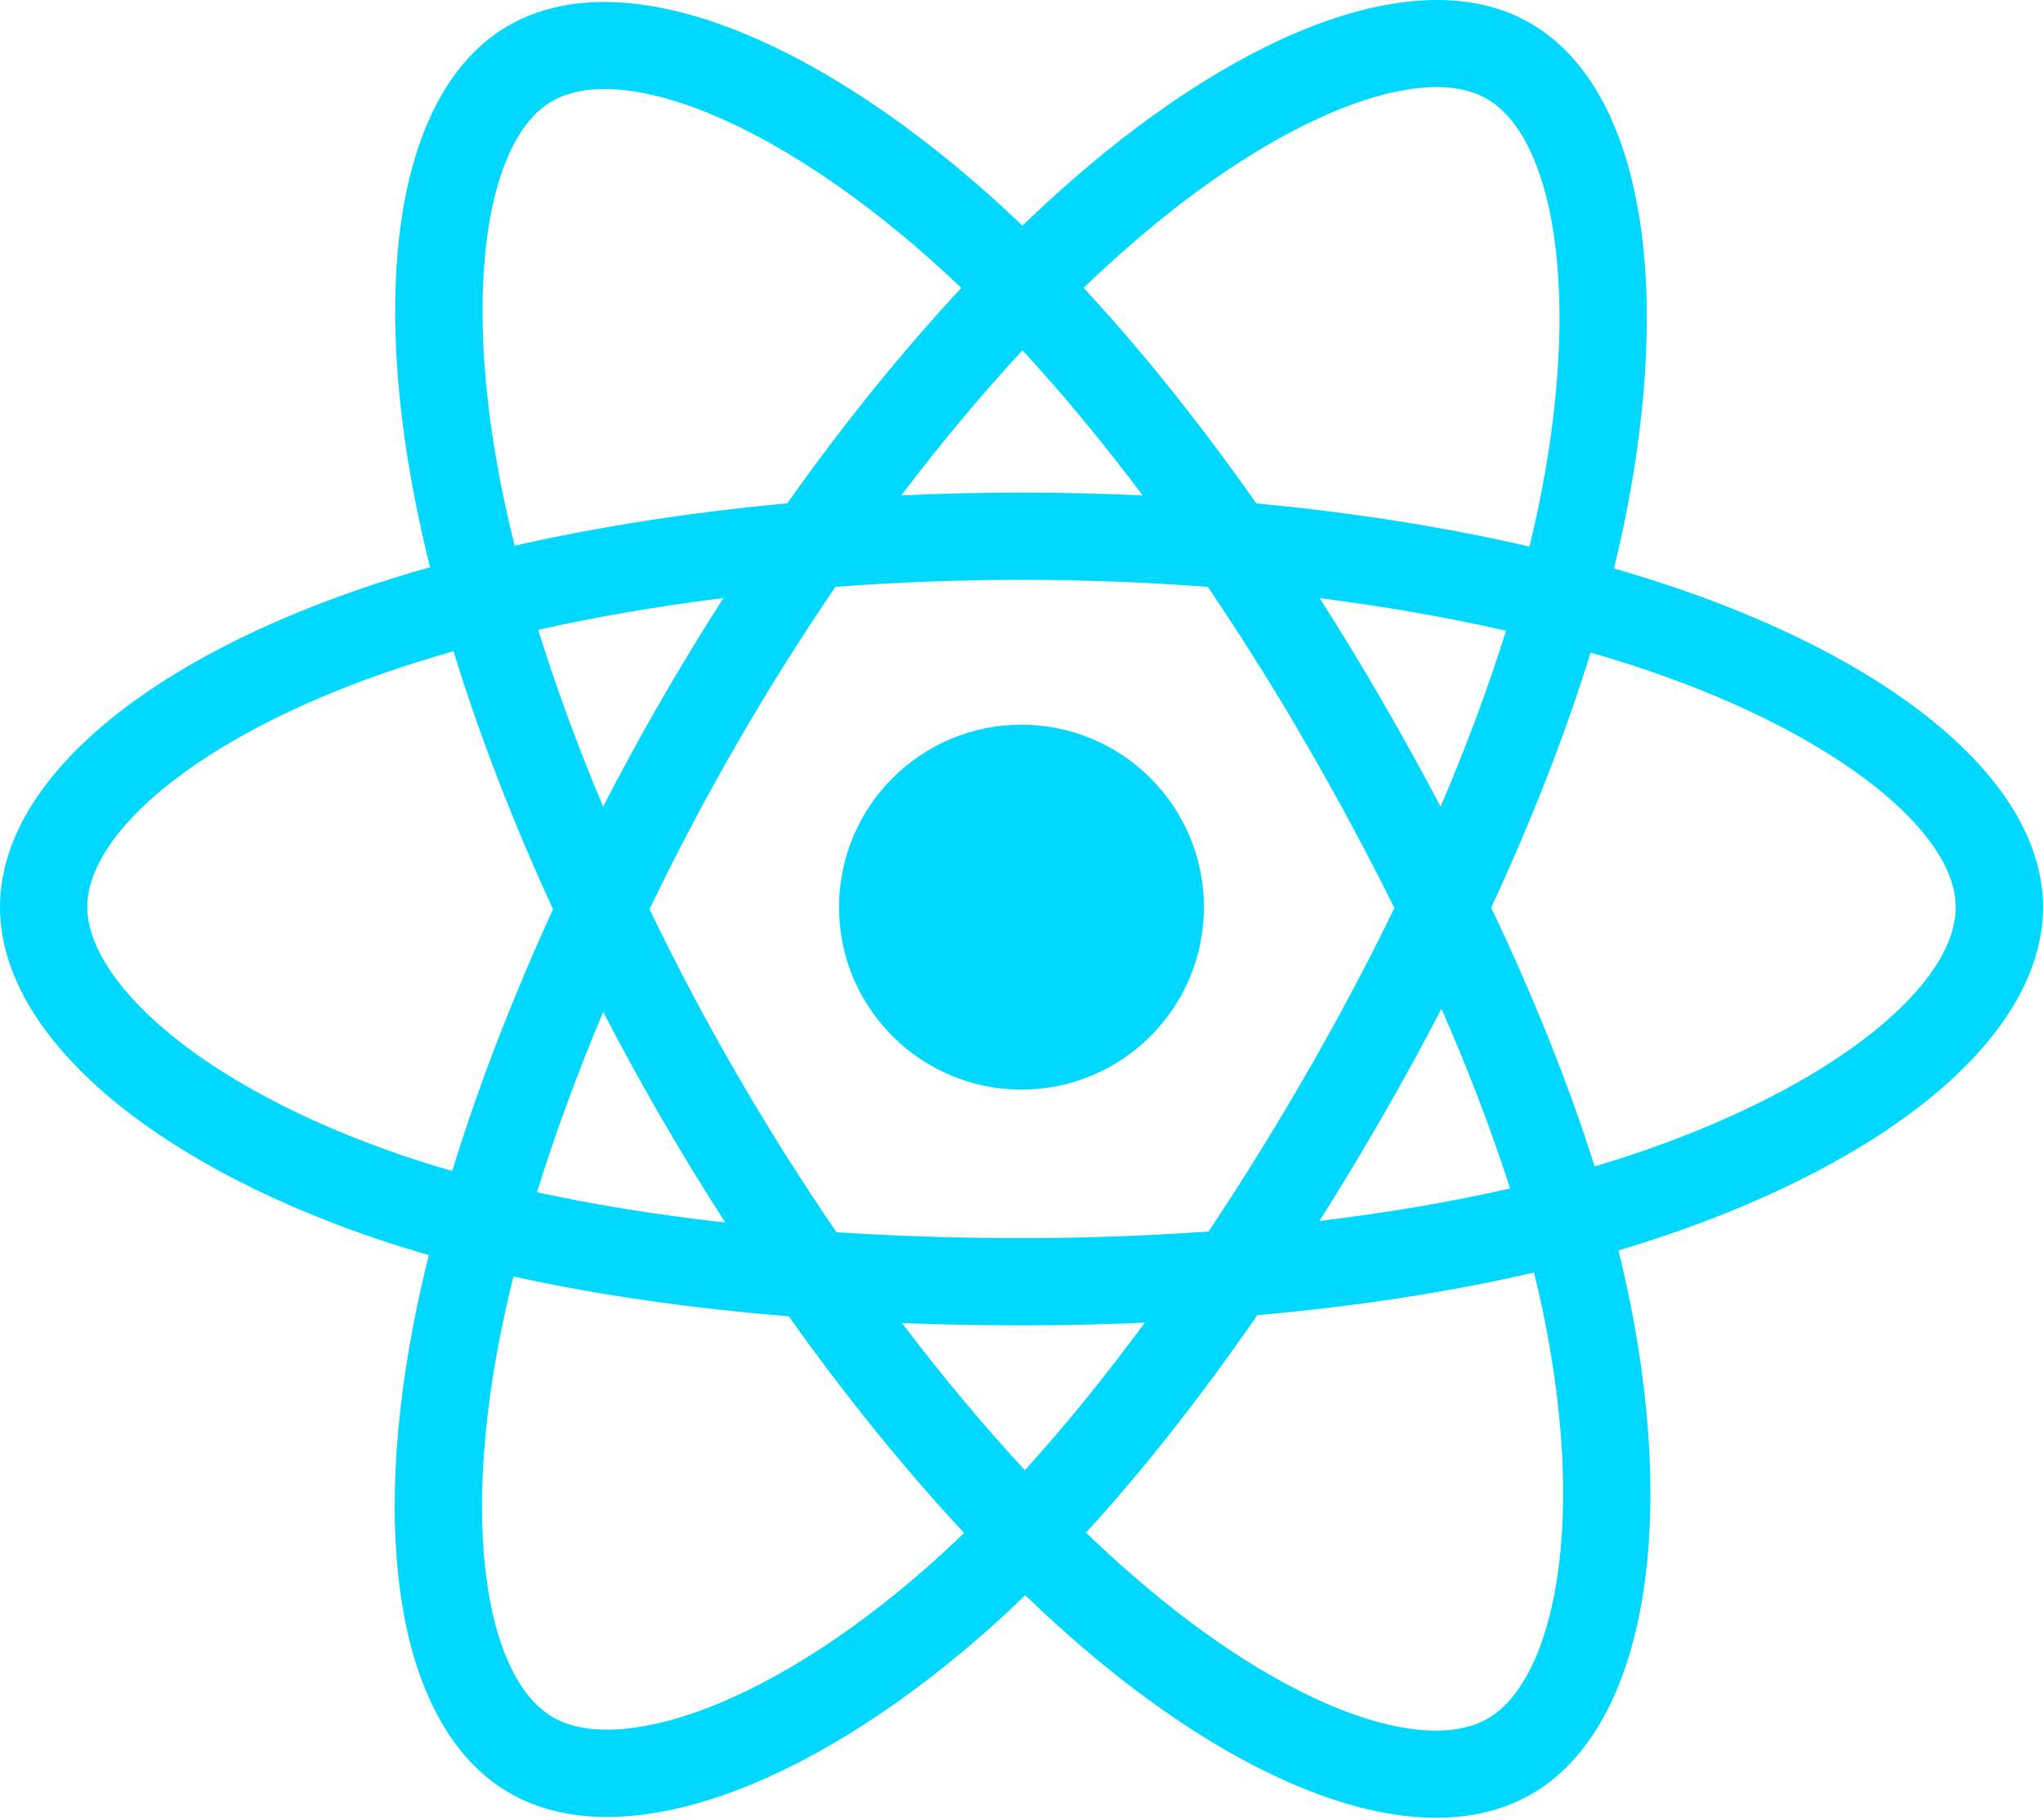
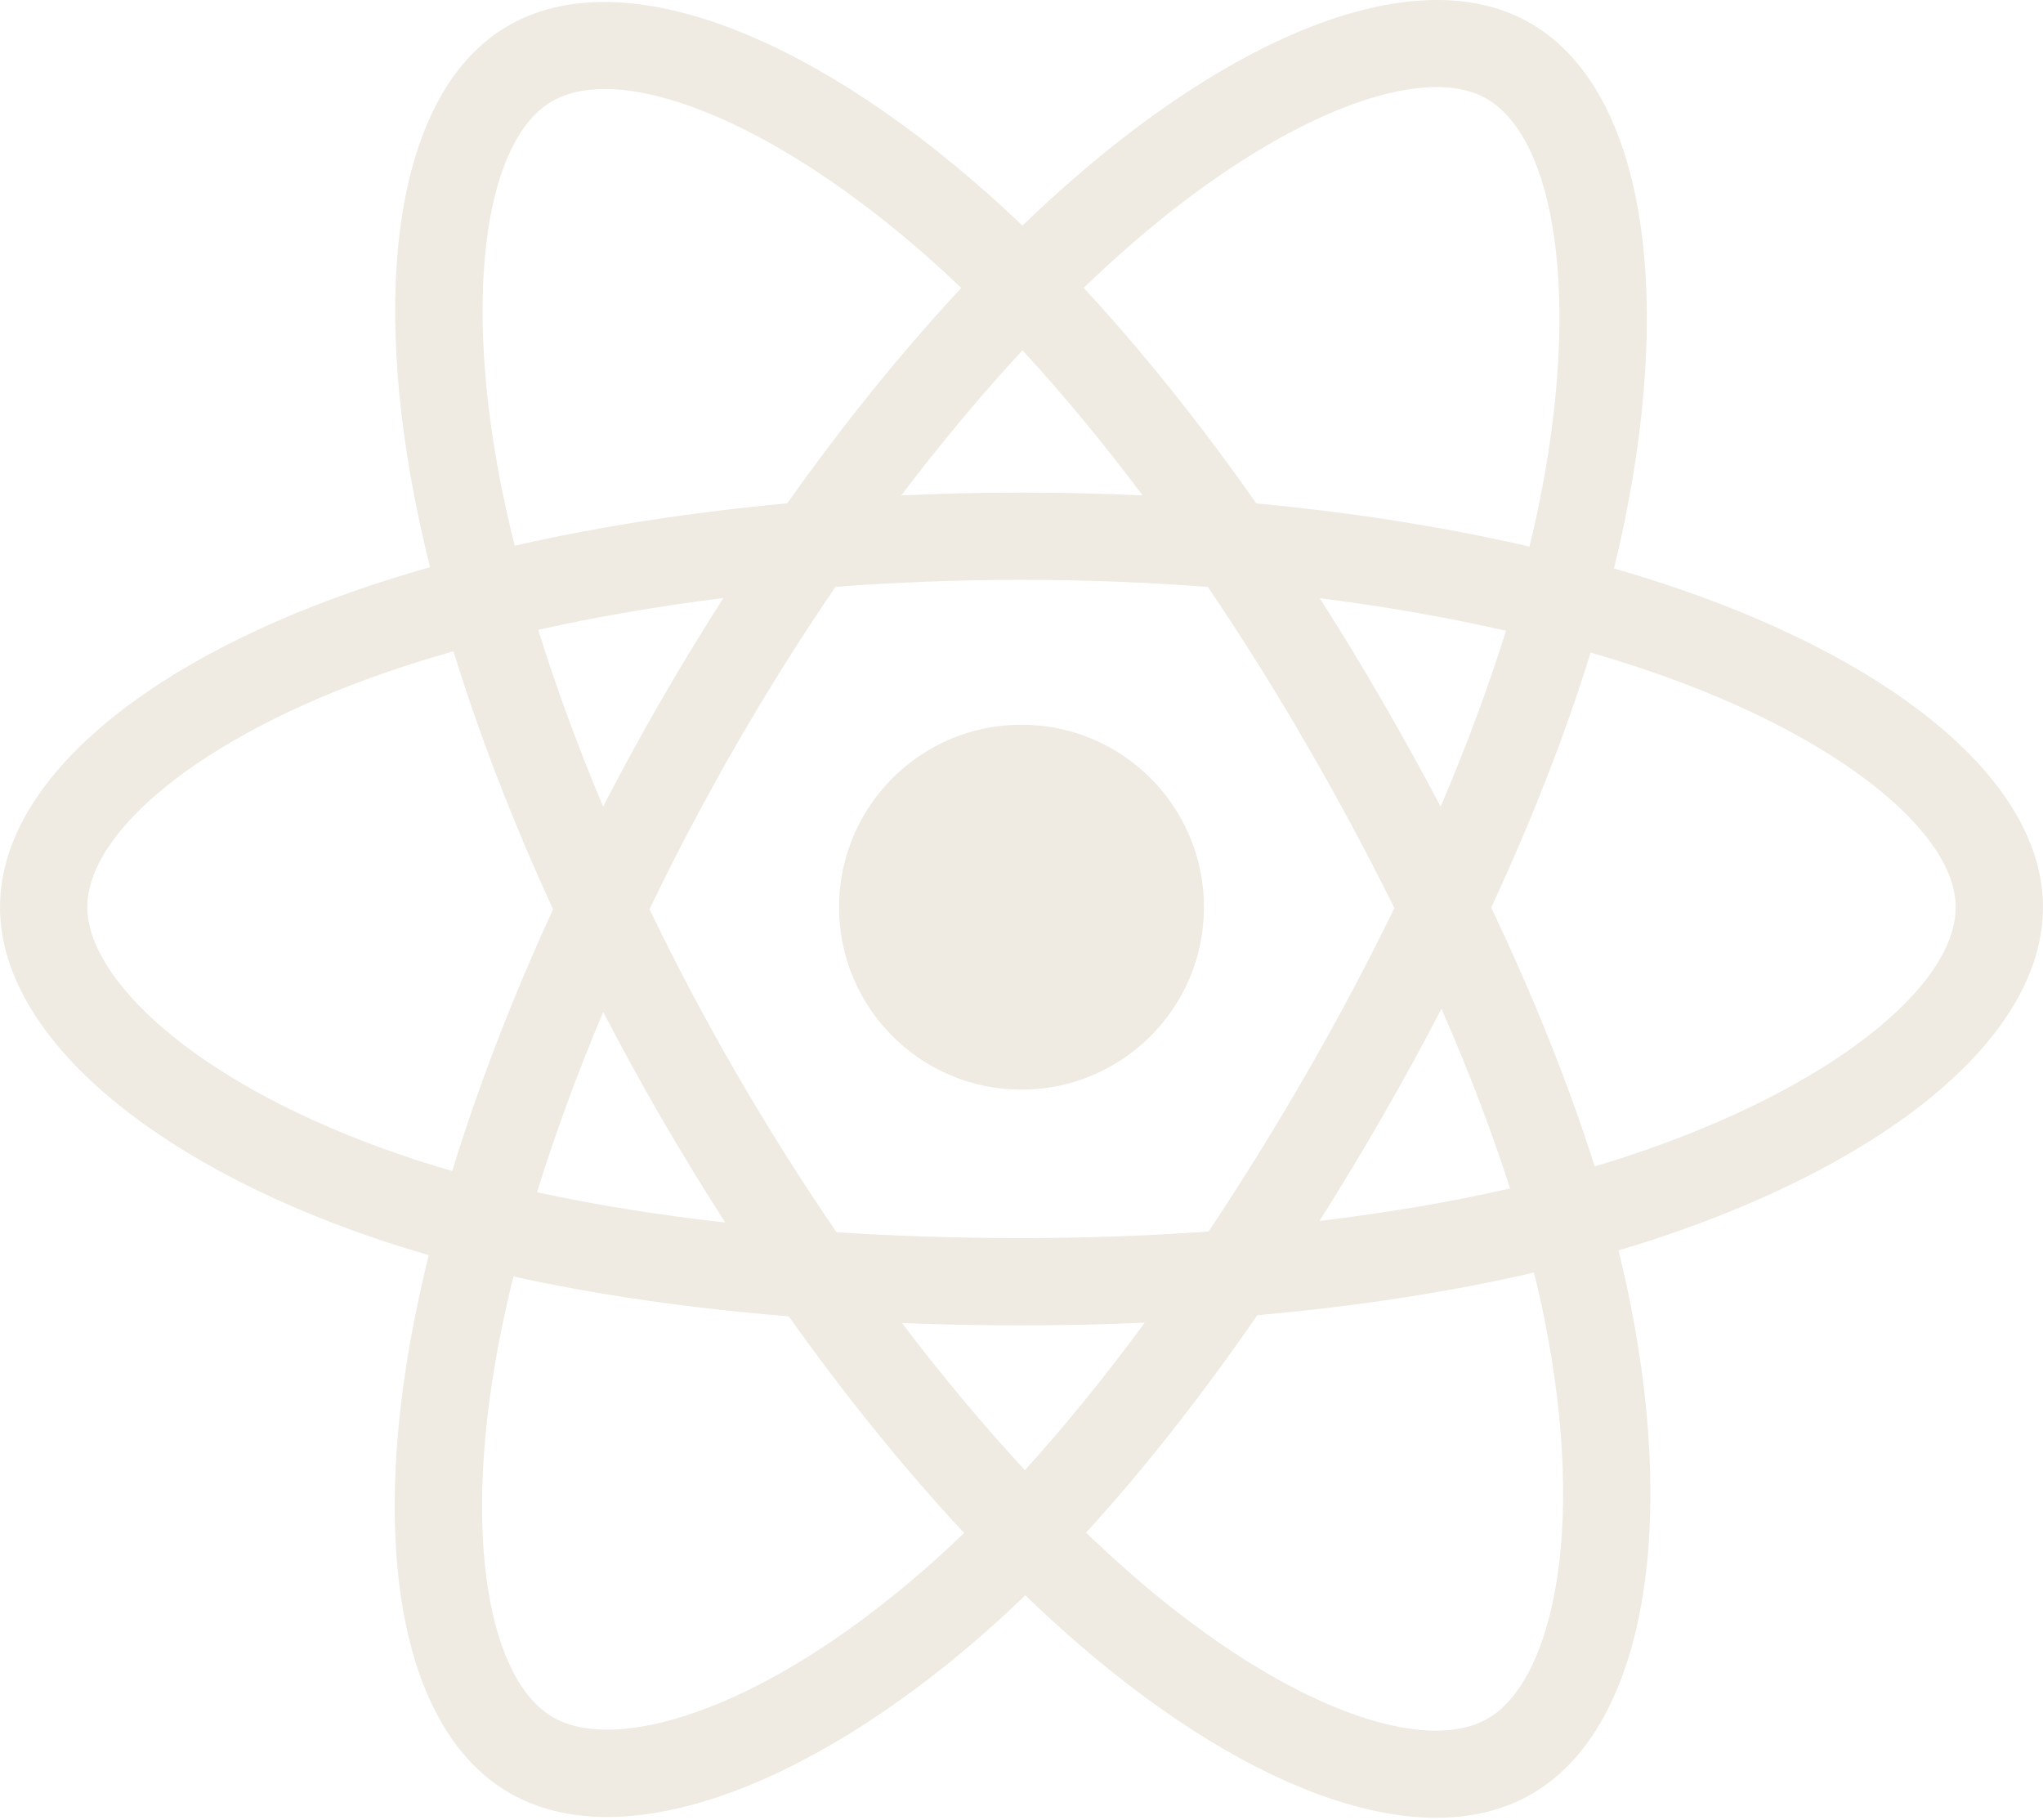
<svg xmlns="http://www.w3.org/2000/svg" aria-hidden="true" role="img" class="iconify iconify--logos" width="35.93" height="32" preserveAspectRatio="xMidYMid meet" viewBox="0 0 256 228">
-   <path fill="#00D8FF" d="M210.483 73.824a171.49 171.49 0 0 0-8.24-2.597c.465-1.9.893-3.777 1.273-5.621c6.238-30.281 2.16-54.676-11.769-62.708c-13.355-7.7-35.196.329-57.254 19.526a171.23 171.23 0 0 0-6.375 5.848a155.866 155.866 0 0 0-4.241-3.917C100.759 3.829 77.587-4.822 63.673 3.233C50.33 10.957 46.379 33.89 51.995 62.588a170.974 170.974 0 0 0 1.892 8.48c-3.28.932-6.445 1.924-9.474 2.98C17.309 83.498 0 98.307 0 113.668c0 15.865 18.582 31.778 46.812 41.427a145.52 145.52 0 0 0 6.921 2.165a167.467 167.467 0 0 0-2.01 9.138c-5.354 28.2-1.173 50.591 12.134 58.266c13.744 7.926 36.812-.22 59.273-19.855a145.567 145.567 0 0 0 5.342-4.923a168.064 168.064 0 0 0 6.92 6.314c21.758 18.722 43.246 26.282 56.54 18.586c13.731-7.949 18.194-32.003 12.4-61.268a145.016 145.016 0 0 0-1.535-6.842c1.62-.48 3.21-.974 4.76-1.488c29.348-9.723 48.443-25.443 48.443-41.52c0-15.417-17.868-30.326-45.517-39.844Zm-6.365 70.984c-1.4.463-2.836.91-4.3 1.345c-3.24-10.257-7.612-21.163-12.963-32.432c5.106-11 9.31-21.767 12.459-31.957c2.619.758 5.16 1.557 7.61 2.4c23.69 8.156 38.14 20.213 38.14 29.504c0 9.896-15.606 22.743-40.946 31.14Zm-10.514 20.834c2.562 12.94 2.927 24.64 1.23 33.787c-1.524 8.219-4.59 13.698-8.382 15.893c-8.067 4.67-25.32-1.4-43.927-17.412a156.726 156.726 0 0 1-6.437-5.87c7.214-7.889 14.423-17.06 21.459-27.246c12.376-1.098 24.068-2.894 34.671-5.345a134.17 134.17 0 0 1 1.386 6.193ZM87.276 214.515c-7.882 2.783-14.16 2.863-17.955.675c-8.075-4.657-11.432-22.636-6.853-46.752a156.923 156.923 0 0 1 1.869-8.499c10.486 2.32 22.093 3.988 34.498 4.994c7.084 9.967 14.501 19.128 21.976 27.15a134.668 134.668 0 0 1-4.877 4.492c-9.933 8.682-19.886 14.842-28.658 17.94ZM50.35 144.747c-12.483-4.267-22.792-9.812-29.858-15.863c-6.35-5.437-9.555-10.836-9.555-15.216c0-9.322 13.897-21.212 37.076-29.293c2.813-.98 5.757-1.905 8.812-2.773c3.204 10.42 7.406 21.315 12.477 32.332c-5.137 11.18-9.399 22.249-12.634 32.792a134.718 134.718 0 0 1-6.318-1.979Zm12.378-84.26c-4.811-24.587-1.616-43.134 6.425-47.789c8.564-4.958 27.502 2.111 47.463 19.835a144.318 144.318 0 0 1 3.841 3.545c-7.438 7.987-14.787 17.08-21.808 26.988c-12.04 1.116-23.565 2.908-34.161 5.309a160.342 160.342 0 0 1-1.76-7.887Zm110.427 27.268a347.8 347.8 0 0 0-7.785-12.803c8.168 1.033 15.994 2.404 23.343 4.08c-2.206 7.072-4.956 14.465-8.193 22.045a381.151 381.151 0 0 0-7.365-13.322Zm-45.032-43.861c5.044 5.465 10.096 11.566 15.065 18.186a322.04 322.04 0 0 0-30.257-.006c4.974-6.559 10.069-12.652 15.192-18.18ZM82.802 87.83a323.167 323.167 0 0 0-7.227 13.238c-3.184-7.553-5.909-14.98-8.134-22.152c7.304-1.634 15.093-2.97 23.209-3.984a321.524 321.524 0 0 0-7.848 12.897Zm8.081 65.352c-8.385-.936-16.291-2.203-23.593-3.793c2.26-7.3 5.045-14.885 8.298-22.6a321.187 321.187 0 0 0 7.257 13.246c2.594 4.48 5.28 8.868 8.038 13.147Zm37.542 31.03c-5.184-5.592-10.354-11.779-15.403-18.433c4.902.192 9.899.29 14.978.29c5.218 0 10.376-.117 15.453-.343c-4.985 6.774-10.018 12.97-15.028 18.486Zm52.198-57.817c3.422 7.8 6.306 15.345 8.596 22.52c-7.422 1.694-15.436 3.058-23.88 4.071a382.417 382.417 0 0 0 7.859-13.026a347.403 347.403 0 0 0 7.425-13.565Zm-16.898 8.101a358.557 358.557 0 0 1-12.281 19.815a329.4 329.4 0 0 1-23.444.823c-7.967 0-15.716-.248-23.178-.732a310.202 310.202 0 0 1-12.513-19.846h.001a307.41 307.41 0 0 1-10.923-20.627a310.278 310.278 0 0 1 10.89-20.637l-.001.001a307.318 307.318 0 0 1 12.413-19.761c7.613-.576 15.42-.876 23.31-.876H128c7.926 0 15.743.303 23.354.883a329.357 329.357 0 0 1 12.335 19.695a358.489 358.489 0 0 1 11.036 20.54a329.472 329.472 0 0 1-11 20.722Zm22.56-122.124c8.572 4.944 11.906 24.881 6.52 51.026c-.344 1.668-.73 3.367-1.15 5.09c-10.622-2.452-22.155-4.275-34.23-5.408c-7.034-10.017-14.323-19.124-21.64-27.008a160.789 160.789 0 0 1 5.888-5.4c18.9-16.447 36.564-22.941 44.612-18.3ZM128 90.808c12.625 0 22.86 10.235 22.86 22.86s-10.235 22.86-22.86 22.86s-22.86-10.235-22.86-22.86s10.235-22.86 22.86-22.86Z" />
+   <path fill="#EFEAE2" d="M210.483 73.824a171.49 171.49 0 0 0-8.24-2.597c.465-1.9.893-3.777 1.273-5.621c6.238-30.281 2.16-54.676-11.769-62.708c-13.355-7.7-35.196.329-57.254 19.526a171.23 171.23 0 0 0-6.375 5.848a155.866 155.866 0 0 0-4.241-3.917C100.759 3.829 77.587-4.822 63.673 3.233C50.33 10.957 46.379 33.89 51.995 62.588a170.974 170.974 0 0 0 1.892 8.48c-3.28.932-6.445 1.924-9.474 2.98C17.309 83.498 0 98.307 0 113.668c0 15.865 18.582 31.778 46.812 41.427a145.52 145.52 0 0 0 6.921 2.165a167.467 167.467 0 0 0-2.01 9.138c-5.354 28.2-1.173 50.591 12.134 58.266c13.744 7.926 36.812-.22 59.273-19.855a145.567 145.567 0 0 0 5.342-4.923a168.064 168.064 0 0 0 6.92 6.314c21.758 18.722 43.246 26.282 56.54 18.586c13.731-7.949 18.194-32.003 12.4-61.268a145.016 145.016 0 0 0-1.535-6.842c1.62-.48 3.21-.974 4.76-1.488c29.348-9.723 48.443-25.443 48.443-41.52c0-15.417-17.868-30.326-45.517-39.844Zm-6.365 70.984c-1.4.463-2.836.91-4.3 1.345c-3.24-10.257-7.612-21.163-12.963-32.432c5.106-11 9.31-21.767 12.459-31.957c2.619.758 5.16 1.557 7.61 2.4c23.69 8.156 38.14 20.213 38.14 29.504c0 9.896-15.606 22.743-40.946 31.14Zm-10.514 20.834c2.562 12.94 2.927 24.64 1.23 33.787c-1.524 8.219-4.59 13.698-8.382 15.893c-8.067 4.67-25.32-1.4-43.927-17.412a156.726 156.726 0 0 1-6.437-5.87c7.214-7.889 14.423-17.06 21.459-27.246c12.376-1.098 24.068-2.894 34.671-5.345a134.17 134.17 0 0 1 1.386 6.193ZM87.276 214.515c-7.882 2.783-14.16 2.863-17.955.675c-8.075-4.657-11.432-22.636-6.853-46.752a156.923 156.923 0 0 1 1.869-8.499c10.486 2.32 22.093 3.988 34.498 4.994c7.084 9.967 14.501 19.128 21.976 27.15a134.668 134.668 0 0 1-4.877 4.492c-9.933 8.682-19.886 14.842-28.658 17.94ZM50.35 144.747c-12.483-4.267-22.792-9.812-29.858-15.863c-6.35-5.437-9.555-10.836-9.555-15.216c0-9.322 13.897-21.212 37.076-29.293c2.813-.98 5.757-1.905 8.812-2.773c3.204 10.42 7.406 21.315 12.477 32.332c-5.137 11.18-9.399 22.249-12.634 32.792a134.718 134.718 0 0 1-6.318-1.979Zm12.378-84.26c-4.811-24.587-1.616-43.134 6.425-47.789c8.564-4.958 27.502 2.111 47.463 19.835a144.318 144.318 0 0 1 3.841 3.545c-7.438 7.987-14.787 17.08-21.808 26.988c-12.04 1.116-23.565 2.908-34.161 5.309a160.342 160.342 0 0 1-1.76-7.887Zm110.427 27.268a347.8 347.8 0 0 0-7.785-12.803c8.168 1.033 15.994 2.404 23.343 4.08c-2.206 7.072-4.956 14.465-8.193 22.045a381.151 381.151 0 0 0-7.365-13.322Zm-45.032-43.861c5.044 5.465 10.096 11.566 15.065 18.186a322.04 322.04 0 0 0-30.257-.006c4.974-6.559 10.069-12.652 15.192-18.18ZM82.802 87.83a323.167 323.167 0 0 0-7.227 13.238c-3.184-7.553-5.909-14.98-8.134-22.152c7.304-1.634 15.093-2.97 23.209-3.984a321.524 321.524 0 0 0-7.848 12.897Zm8.081 65.352c-8.385-.936-16.291-2.203-23.593-3.793c2.26-7.3 5.045-14.885 8.298-22.6a321.187 321.187 0 0 0 7.257 13.246c2.594 4.48 5.28 8.868 8.038 13.147Zm37.542 31.03c-5.184-5.592-10.354-11.779-15.403-18.433c4.902.192 9.899.29 14.978.29c5.218 0 10.376-.117 15.453-.343c-4.985 6.774-10.018 12.97-15.028 18.486Zm52.198-57.817c3.422 7.8 6.306 15.345 8.596 22.52c-7.422 1.694-15.436 3.058-23.88 4.071a382.417 382.417 0 0 0 7.859-13.026a347.403 347.403 0 0 0 7.425-13.565Zm-16.898 8.101a358.557 358.557 0 0 1-12.281 19.815a329.4 329.4 0 0 1-23.444.823c-7.967 0-15.716-.248-23.178-.732a310.202 310.202 0 0 1-12.513-19.846h.001a307.41 307.41 0 0 1-10.923-20.627a310.278 310.278 0 0 1 10.89-20.637l-.001.001a307.318 307.318 0 0 1 12.413-19.761c7.613-.576 15.42-.876 23.31-.876H128c7.926 0 15.743.303 23.354.883a329.357 329.357 0 0 1 12.335 19.695a358.489 358.489 0 0 1 11.036 20.54a329.472 329.472 0 0 1-11 20.722Zm22.56-122.124c8.572 4.944 11.906 24.881 6.52 51.026c-.344 1.668-.73 3.367-1.15 5.09c-10.622-2.452-22.155-4.275-34.23-5.408c-7.034-10.017-14.323-19.124-21.64-27.008a160.789 160.789 0 0 1 5.888-5.4c18.9-16.447 36.564-22.941 44.612-18.3ZM128 90.808c12.625 0 22.86 10.235 22.86 22.86s-10.235 22.86-22.86 22.86s-22.86-10.235-22.86-22.86s10.235-22.86 22.86-22.86Z" />
</svg>
